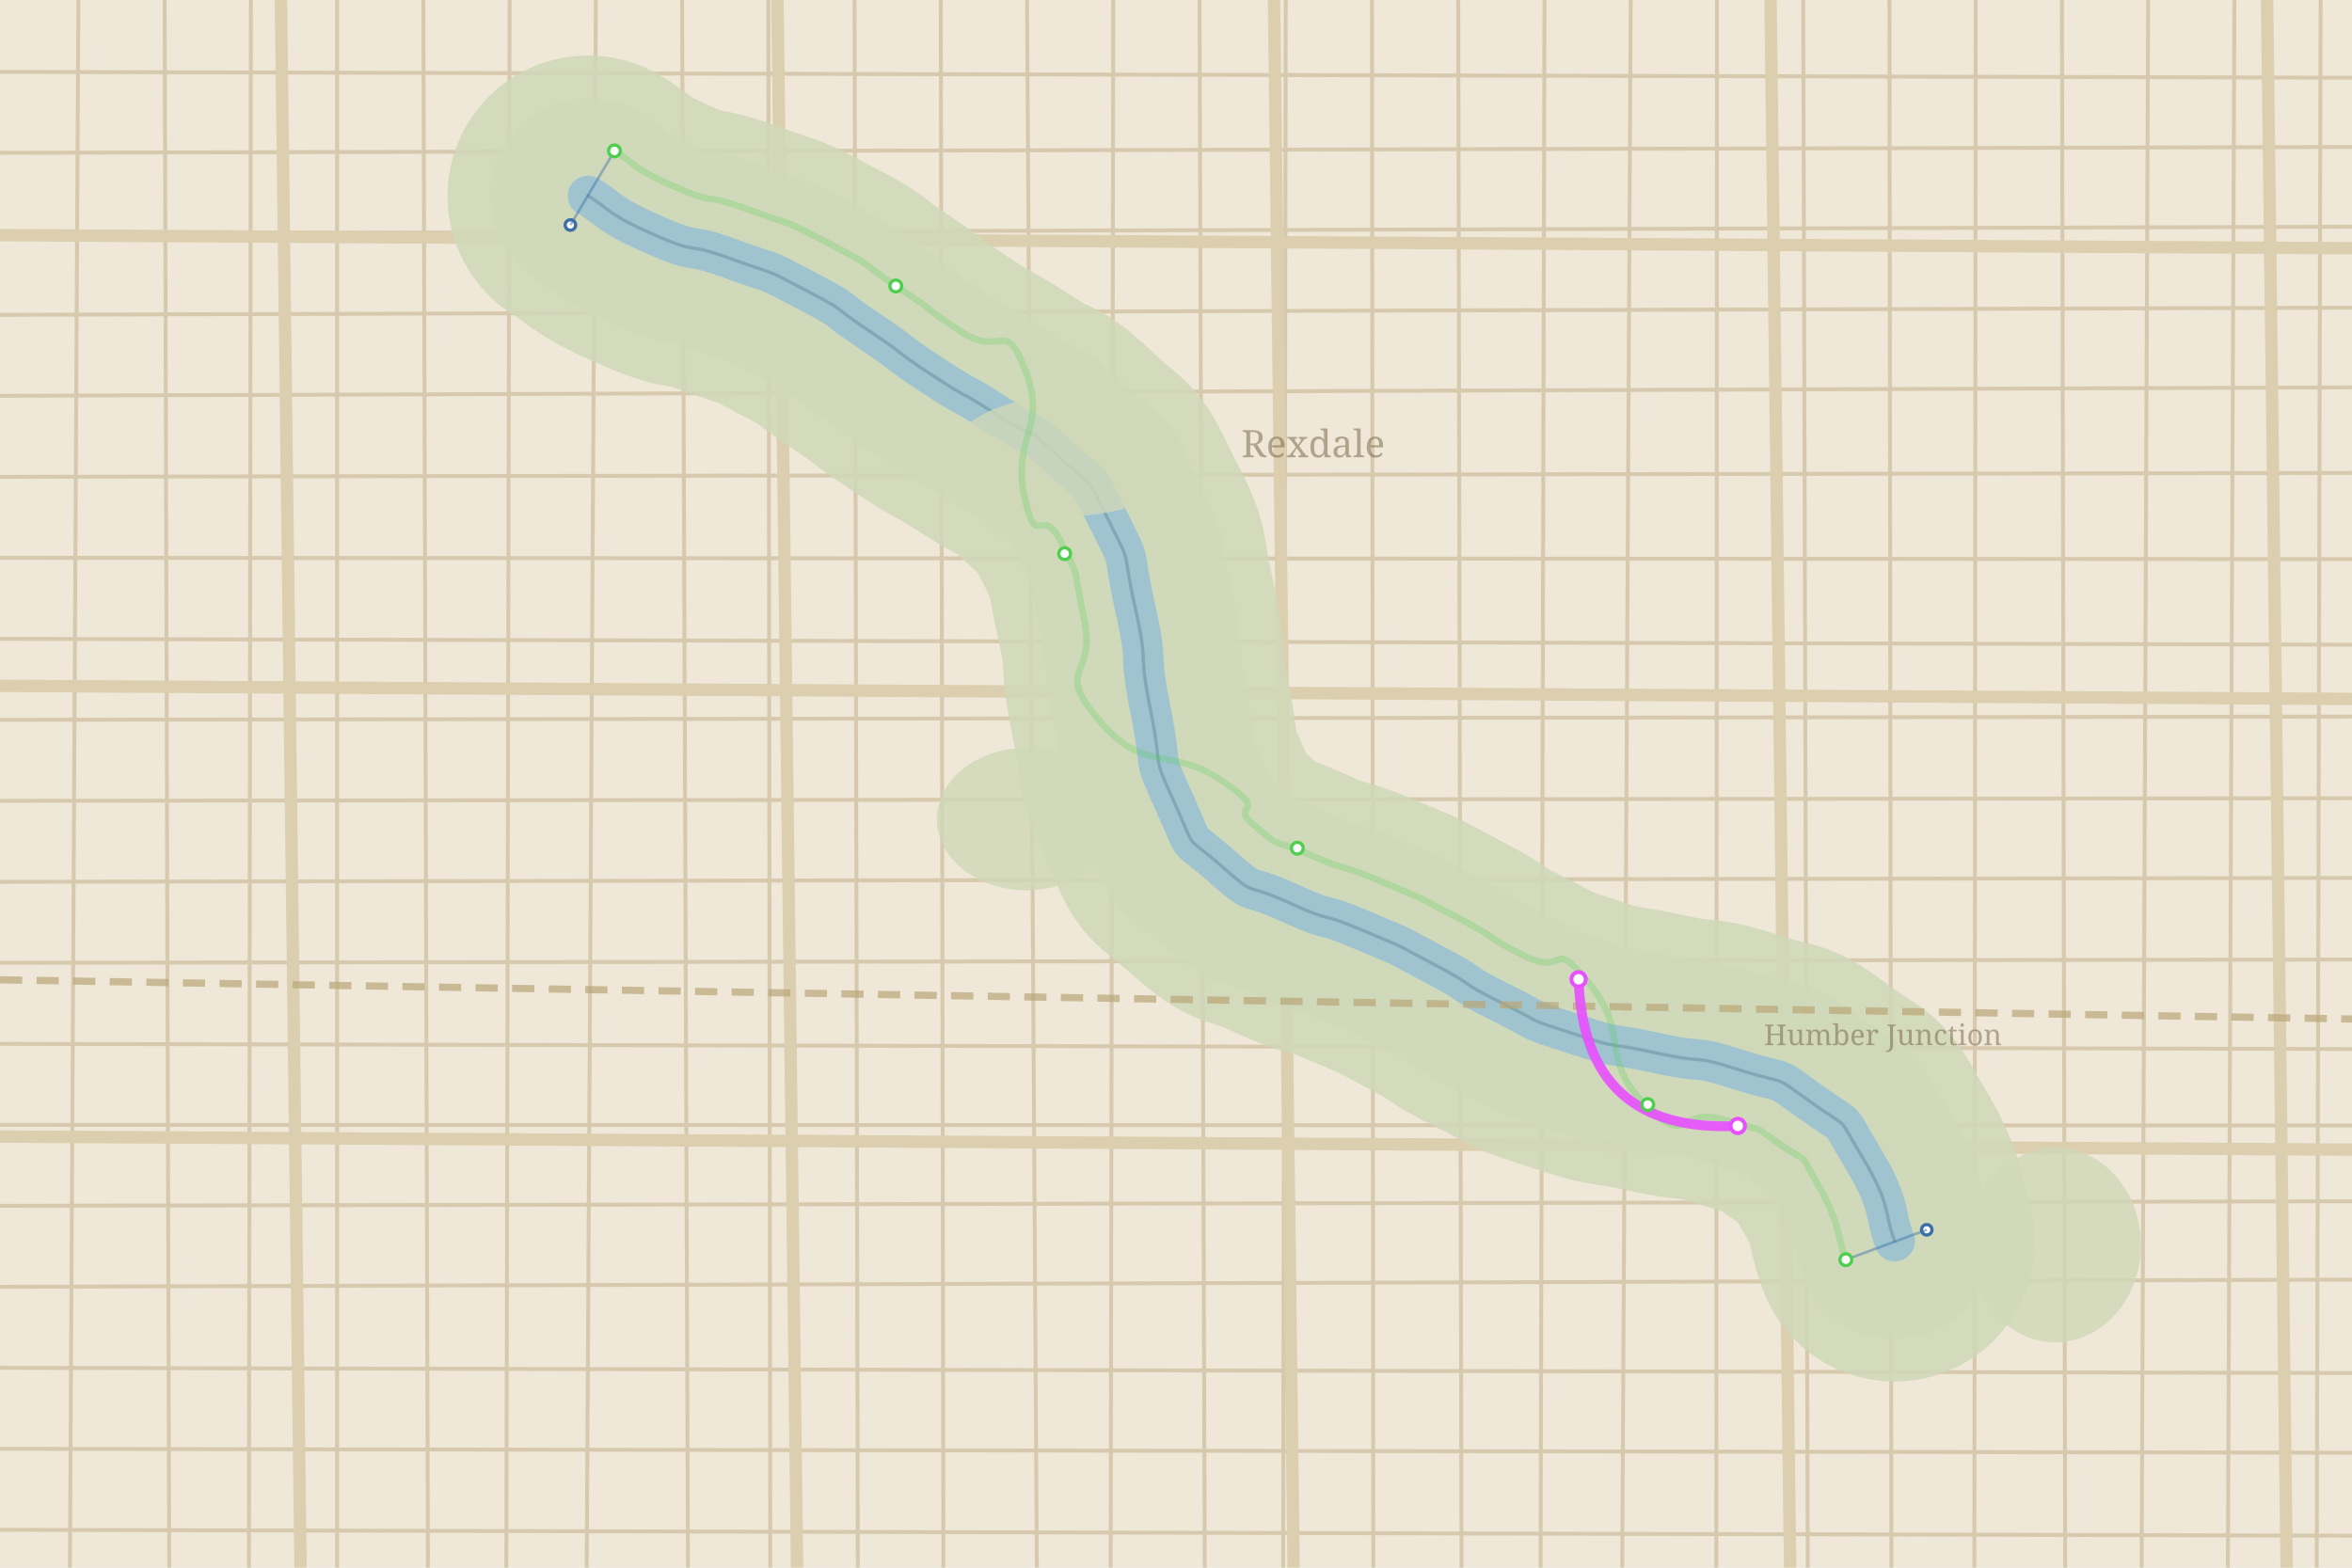
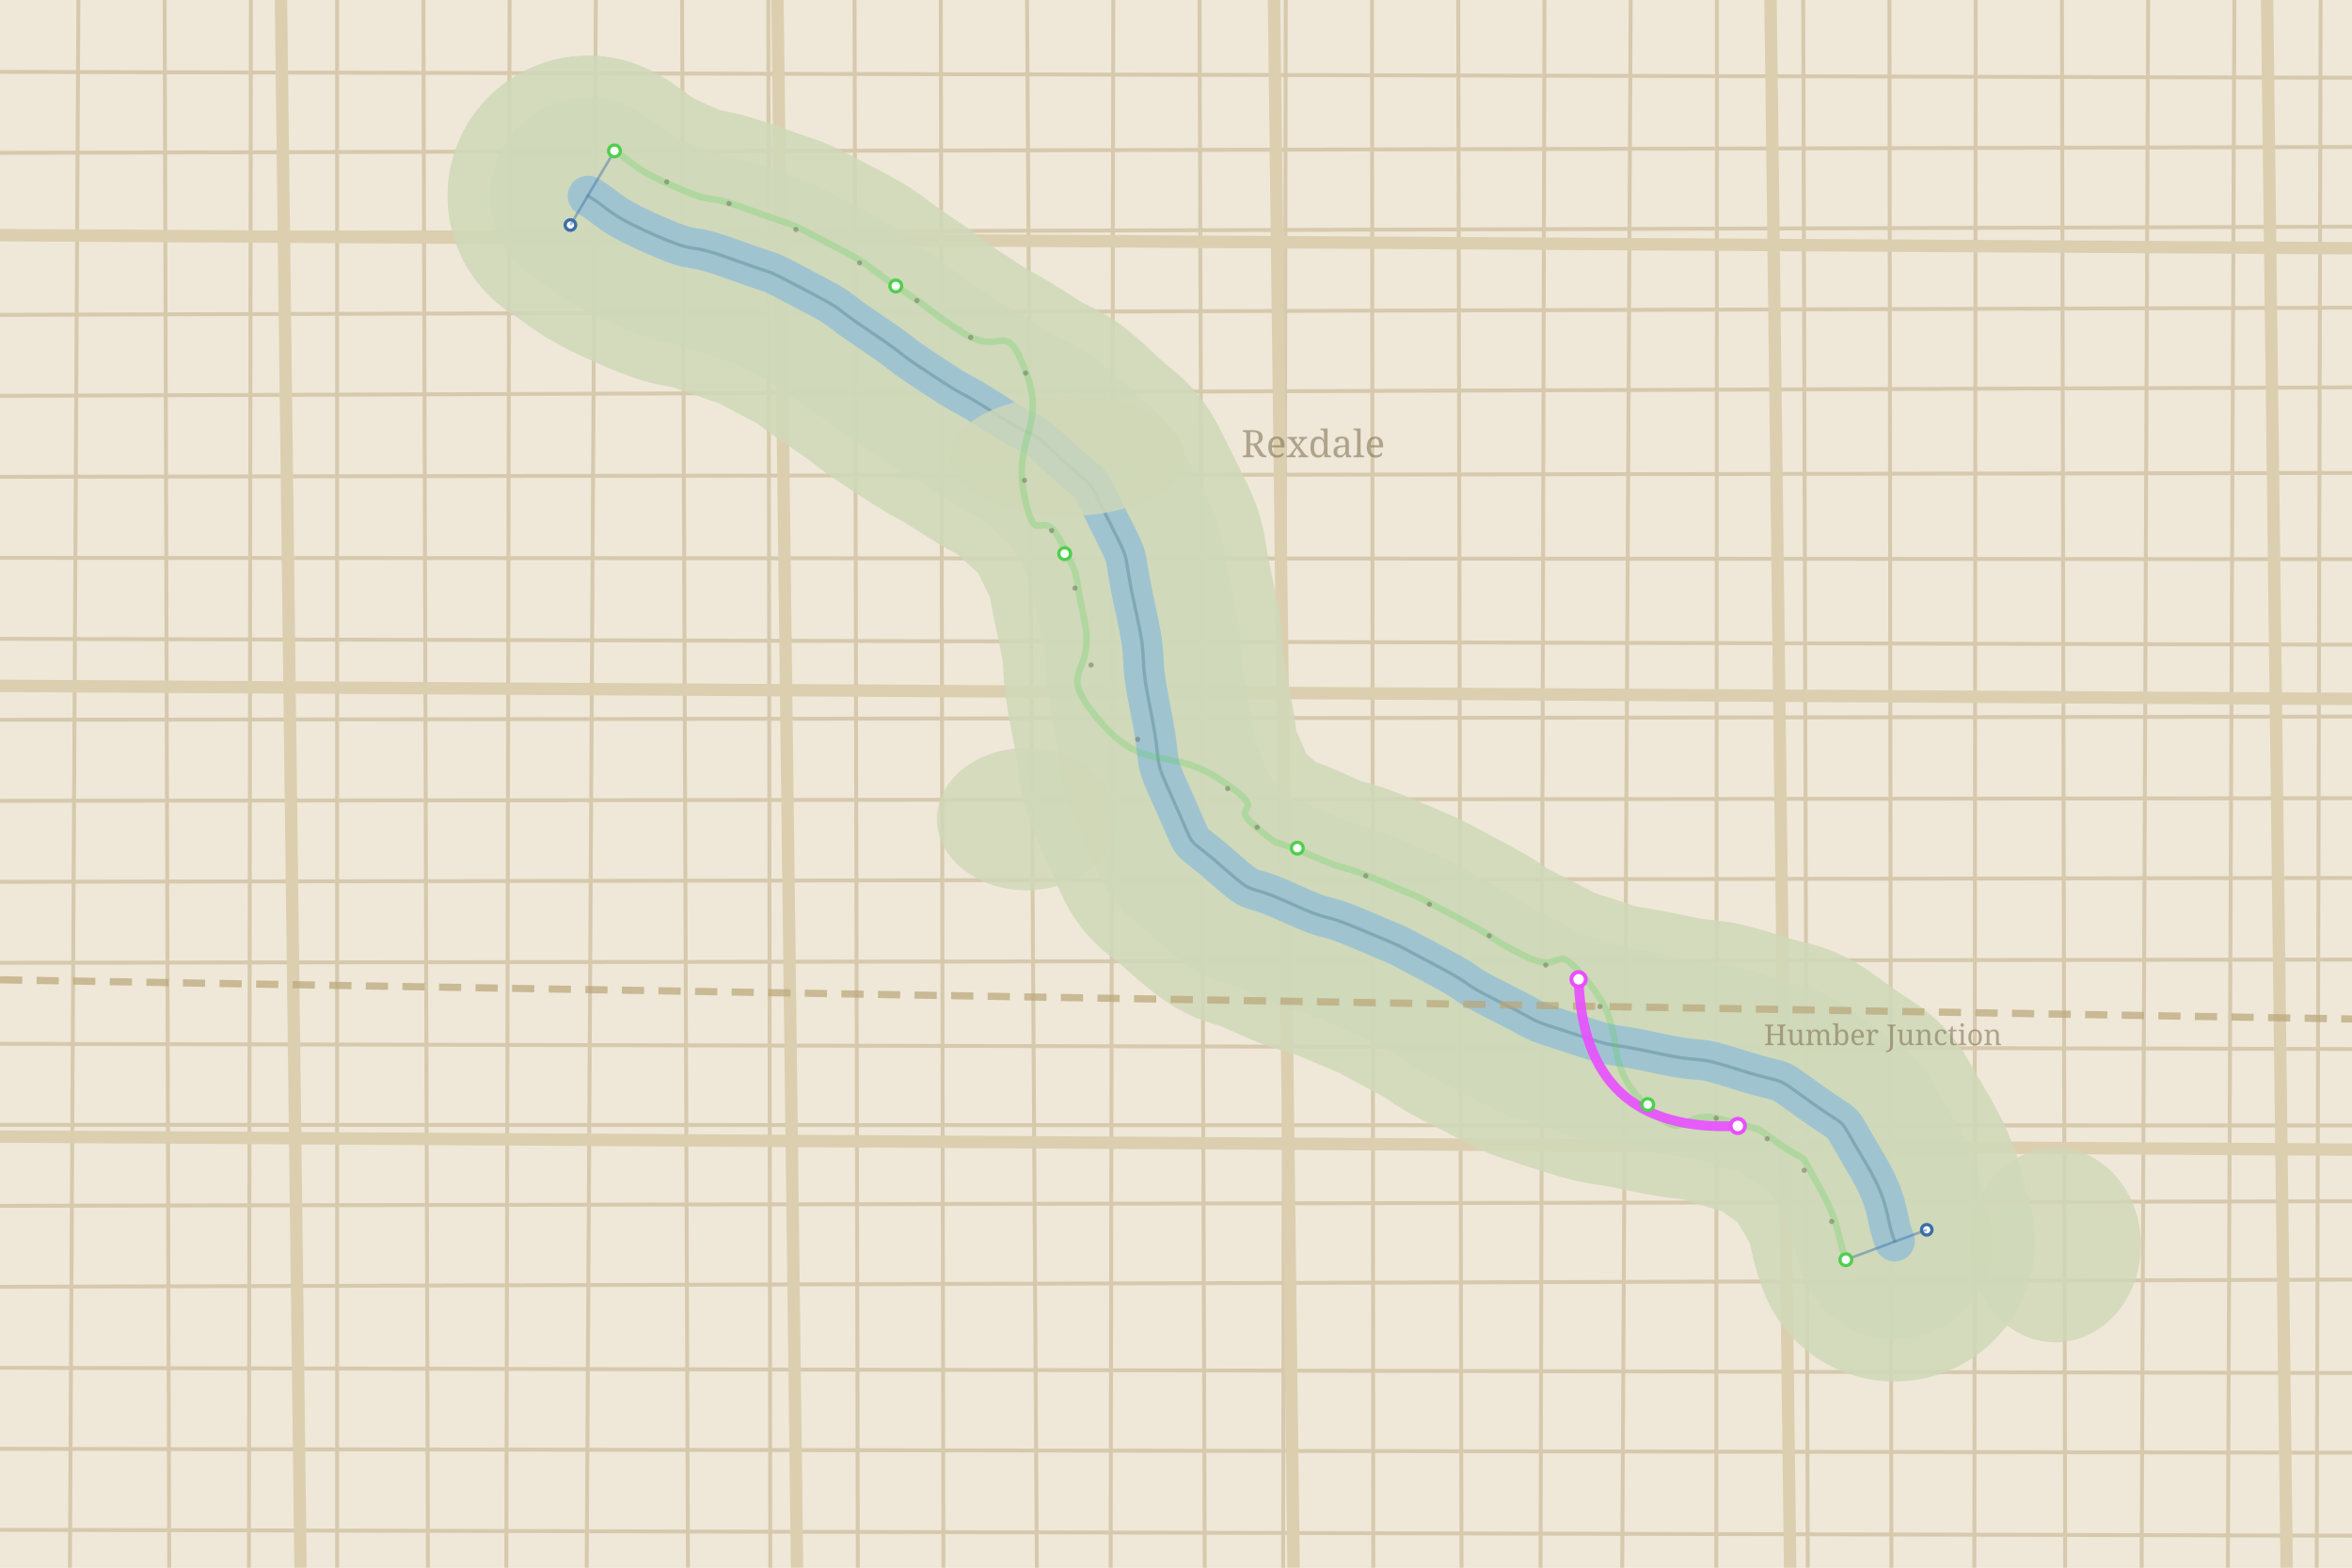
<svg xmlns="http://www.w3.org/2000/svg" width="3600" height="2400" viewBox="0 0 3600 2400">
  <g id="background">
    <rect width="3600" height="2400" fill="#efe8d8" />
  </g>
  <g id="topo">
    <g id="roads">
      <line x1="120" y1="0" x2="107" y2="2400" stroke="#d6c9ad" stroke-width="6" />
      <line x1="252" y1="0" x2="259" y2="2400" stroke="#d6c9ad" stroke-width="6" />
      <line x1="384" y1="0" x2="381" y2="2400" stroke="#d6c9ad" stroke-width="6" />
      <line x1="516" y1="0" x2="516" y2="2400" stroke="#d6c9ad" stroke-width="6" />
      <line x1="648" y1="0" x2="655" y2="2400" stroke="#d6c9ad" stroke-width="6" />
      <line x1="780" y1="0" x2="775" y2="2400" stroke="#d6c9ad" stroke-width="6" />
      <line x1="912" y1="0" x2="898" y2="2400" stroke="#d6c9ad" stroke-width="6" />
      <line x1="1044" y1="0" x2="1053" y2="2400" stroke="#d6c9ad" stroke-width="6" />
      <line x1="1176" y1="0" x2="1179" y2="2400" stroke="#d6c9ad" stroke-width="6" />
      <line x1="1308" y1="0" x2="1313" y2="2400" stroke="#d6c9ad" stroke-width="6" />
      <line x1="1440" y1="0" x2="1444" y2="2400" stroke="#d6c9ad" stroke-width="6" />
      <line x1="1572" y1="0" x2="1587" y2="2400" stroke="#d6c9ad" stroke-width="6" />
      <line x1="1704" y1="0" x2="1700" y2="2400" stroke="#d6c9ad" stroke-width="6" />
      <line x1="1836" y1="0" x2="1844" y2="2400" stroke="#d6c9ad" stroke-width="6" />
      <line x1="1968" y1="0" x2="1964" y2="2400" stroke="#d6c9ad" stroke-width="6" />
      <line x1="2100" y1="0" x2="2102" y2="2400" stroke="#d6c9ad" stroke-width="6" />
      <line x1="2232" y1="0" x2="2237" y2="2400" stroke="#d6c9ad" stroke-width="6" />
      <line x1="2364" y1="0" x2="2358" y2="2400" stroke="#d6c9ad" stroke-width="6" />
      <line x1="2496" y1="0" x2="2483" y2="2400" stroke="#d6c9ad" stroke-width="6" />
      <line x1="2628" y1="0" x2="2627" y2="2400" stroke="#d6c9ad" stroke-width="6" />
      <line x1="2760" y1="0" x2="2767" y2="2400" stroke="#d6c9ad" stroke-width="6" />
      <line x1="2892" y1="0" x2="2895" y2="2400" stroke="#d6c9ad" stroke-width="6" />
      <line x1="3024" y1="0" x2="3022" y2="2400" stroke="#d6c9ad" stroke-width="6" />
      <line x1="3156" y1="0" x2="3161" y2="2400" stroke="#d6c9ad" stroke-width="6" />
      <line x1="3288" y1="0" x2="3278" y2="2400" stroke="#d6c9ad" stroke-width="6" />
      <line x1="3420" y1="0" x2="3410" y2="2400" stroke="#d6c9ad" stroke-width="6" />
      <line x1="3552" y1="0" x2="3546" y2="2400" stroke="#d6c9ad" stroke-width="6" />
      <line x1="0" y1="110" x2="3600" y2="119" stroke="#d6c9ad" stroke-width="6" />
      <line x1="0" y1="234" x2="3600" y2="225" stroke="#d6c9ad" stroke-width="6" />
      <line x1="0" y1="358" x2="3600" y2="347" stroke="#d6c9ad" stroke-width="6" />
      <line x1="0" y1="482" x2="3600" y2="471" stroke="#d6c9ad" stroke-width="6" />
      <line x1="0" y1="606" x2="3600" y2="593" stroke="#d6c9ad" stroke-width="6" />
      <line x1="0" y1="730" x2="3600" y2="724" stroke="#d6c9ad" stroke-width="6" />
      <line x1="0" y1="854" x2="3600" y2="856" stroke="#d6c9ad" stroke-width="6" />
      <line x1="0" y1="978" x2="3600" y2="987" stroke="#d6c9ad" stroke-width="6" />
      <line x1="0" y1="1102" x2="3600" y2="1097" stroke="#d6c9ad" stroke-width="6" />
      <line x1="0" y1="1226" x2="3600" y2="1222" stroke="#d6c9ad" stroke-width="6" />
      <line x1="0" y1="1350" x2="3600" y2="1344" stroke="#d6c9ad" stroke-width="6" />
      <line x1="0" y1="1474" x2="3600" y2="1469" stroke="#d6c9ad" stroke-width="6" />
      <line x1="0" y1="1598" x2="3600" y2="1606" stroke="#d6c9ad" stroke-width="6" />
      <line x1="0" y1="1722" x2="3600" y2="1723" stroke="#d6c9ad" stroke-width="6" />
      <line x1="0" y1="1846" x2="3600" y2="1839" stroke="#d6c9ad" stroke-width="6" />
      <line x1="0" y1="1970" x2="3600" y2="1959" stroke="#d6c9ad" stroke-width="6" />
      <line x1="0" y1="2094" x2="3600" y2="2102" stroke="#d6c9ad" stroke-width="6" />
      <line x1="0" y1="2218" x2="3600" y2="2224" stroke="#d6c9ad" stroke-width="6" />
      <line x1="0" y1="2342" x2="3600" y2="2351" stroke="#d6c9ad" stroke-width="6" />
      <line x1="430" y1="0" x2="460" y2="2400" stroke="#dccfb0" stroke-width="19" />
      <line x1="1190" y1="0" x2="1220" y2="2400" stroke="#dccfb0" stroke-width="19" />
      <line x1="1950" y1="0" x2="1980" y2="2400" stroke="#dccfb0" stroke-width="19" />
      <line x1="2710" y1="0" x2="2740" y2="2400" stroke="#dccfb0" stroke-width="19" />
      <line x1="3470" y1="0" x2="3500" y2="2400" stroke="#dccfb0" stroke-width="19" />
      <line x1="0" y1="360" x2="3600" y2="380" stroke="#dccfb0" stroke-width="19" />
      <line x1="0" y1="1050" x2="3600" y2="1070" stroke="#dccfb0" stroke-width="19" />
      <line x1="0" y1="1740" x2="3600" y2="1760" stroke="#dccfb0" stroke-width="19" />
    </g>
    <g id="water">
      <path d="M900.0 300.0 C934.5 320.2 926.5 326.6 1001.5 359.5 C1076.5 392.4 1042.3 368.2 1120.7 396.8 C1199.2 425.5 1160.8 406.4 1232.2 443.8 C1303.6 481.3 1264.8 462.7 1330.8 506.9 C1396.8 551.2 1359.8 530.3 1426.3 574.0 C1492.8 617.6 1459.6 592.0 1526.4 635.2 C1593.2 678.5 1565.0 646.6 1622.8 701.1 C1680.5 755.6 1657.3 717.6 1696.3 795.5 C1735.3 873.5 1715.5 831.1 1737.5 930.3 C1759.6 1029.5 1740.7 986.0 1761.1 1087.3 C1781.4 1188.6 1760.7 1147.4 1797.4 1228.3 C1834.0 1309.2 1809.3 1273.0 1868.9 1325.3 C1928.5 1377.5 1898.4 1348.0 1972.7 1381.9 C2047.0 1415.8 2011.7 1392.7 2087.3 1424.9 C2163.0 1457.1 2123.7 1439.1 2195.1 1476.5 C2266.6 1513.9 2225.0 1498.8 2297.6 1534.9 C2370.1 1570.9 2328.0 1556.4 2408.5 1582.6 C2488.9 1608.8 2447.8 1593.0 2534.2 1611.8 C2620.5 1630.6 2581.6 1612.2 2662.4 1637.9 C2743.2 1663.6 2707.5 1641.2 2771.9 1687.4 C2836.3 1733.6 2808.3 1701.5 2851.8 1773.8 C2895.4 1846.1 2883.6 1857.1 2900.0 1900.0" fill="none" stroke="#cfd8b8" stroke-width="430" stroke-linecap="round" stroke-linejoin="round" opacity=".85" />
      <path d="M900.0 300.0 C934.5 320.2 926.5 326.6 1001.5 359.5 C1076.5 392.4 1042.3 368.2 1120.7 396.8 C1199.2 425.5 1160.8 406.4 1232.2 443.8 C1303.6 481.3 1264.8 462.7 1330.8 506.9 C1396.8 551.2 1359.8 530.3 1426.3 574.0 C1492.8 617.6 1459.6 592.0 1526.4 635.2 C1593.2 678.5 1565.0 646.6 1622.8 701.1 C1680.5 755.6 1657.3 717.6 1696.3 795.5 C1735.3 873.5 1715.5 831.1 1737.5 930.3 C1759.6 1029.5 1740.7 986.0 1761.1 1087.3 C1781.4 1188.6 1760.7 1147.4 1797.4 1228.3 C1834.0 1309.2 1809.3 1273.0 1868.9 1325.3 C1928.5 1377.5 1898.4 1348.0 1972.7 1381.9 C2047.0 1415.8 2011.7 1392.7 2087.3 1424.9 C2163.0 1457.1 2123.7 1439.1 2195.1 1476.5 C2266.6 1513.9 2225.0 1498.8 2297.6 1534.9 C2370.1 1570.9 2328.0 1556.4 2408.5 1582.6 C2488.9 1608.8 2447.8 1593.0 2534.2 1611.8 C2620.5 1630.6 2581.6 1612.2 2662.4 1637.9 C2743.2 1663.6 2707.5 1641.2 2771.9 1687.4 C2836.3 1733.6 2808.3 1701.5 2851.8 1773.8 C2895.4 1846.1 2883.6 1857.1 2900.0 1900.0" fill="none" stroke="#cfd8b8" stroke-width="300" stroke-linecap="round" stroke-linejoin="round" opacity=".85" />
      <path d="M900.0 300.0 C934.5 320.2 926.5 326.6 1001.5 359.5 C1076.5 392.4 1042.3 368.2 1120.7 396.8 C1199.2 425.5 1160.8 406.4 1232.2 443.8 C1303.6 481.3 1264.8 462.7 1330.8 506.9 C1396.8 551.2 1359.8 530.3 1426.3 574.0 C1492.8 617.6 1459.6 592.0 1526.4 635.2 C1593.2 678.5 1565.0 646.6 1622.8 701.1 C1680.5 755.6 1657.3 717.6 1696.3 795.5 C1735.3 873.5 1715.5 831.1 1737.5 930.3 C1759.6 1029.5 1740.7 986.0 1761.1 1087.3 C1781.4 1188.6 1760.7 1147.4 1797.4 1228.3 C1834.0 1309.2 1809.3 1273.0 1868.9 1325.3 C1928.5 1377.5 1898.4 1348.0 1972.7 1381.9 C2047.0 1415.8 2011.7 1392.7 2087.3 1424.9 C2163.0 1457.1 2123.7 1439.1 2195.1 1476.5 C2266.6 1513.9 2225.0 1498.8 2297.6 1534.9 C2370.1 1570.9 2328.0 1556.4 2408.5 1582.6 C2488.9 1608.8 2447.8 1593.0 2534.2 1611.8 C2620.5 1630.6 2581.6 1612.2 2662.4 1637.9 C2743.2 1663.6 2707.5 1641.2 2771.9 1687.4 C2836.3 1733.6 2808.3 1701.5 2851.8 1773.8 C2895.4 1846.1 2883.6 1857.1 2900.0 1900.0" fill="none" stroke="#9fc4d0" stroke-width="62" stroke-linecap="round" stroke-linejoin="round" />
      <path d="M900.0 300.0 C934.5 320.2 926.5 326.6 1001.5 359.5 C1076.5 392.4 1042.3 368.2 1120.7 396.8 C1199.2 425.5 1160.8 406.4 1232.2 443.8 C1303.6 481.3 1264.8 462.7 1330.8 506.9 C1396.8 551.2 1359.8 530.3 1426.3 574.0 C1492.8 617.6 1459.6 592.0 1526.4 635.2 C1593.2 678.5 1565.0 646.6 1622.8 701.1 C1680.5 755.6 1657.3 717.6 1696.3 795.5 C1735.3 873.5 1715.5 831.1 1737.5 930.3 C1759.6 1029.5 1740.7 986.0 1761.1 1087.3 C1781.4 1188.6 1760.7 1147.4 1797.4 1228.3 C1834.0 1309.2 1809.3 1273.0 1868.9 1325.3 C1928.5 1377.5 1898.4 1348.0 1972.7 1381.9 C2047.0 1415.8 2011.7 1392.7 2087.3 1424.9 C2163.0 1457.1 2123.7 1439.1 2195.1 1476.5 C2266.6 1513.9 2225.0 1498.8 2297.6 1534.9 C2370.1 1570.9 2328.0 1556.4 2408.5 1582.6 C2488.9 1608.8 2447.8 1593.0 2534.2 1611.8 C2620.5 1630.6 2581.6 1612.2 2662.4 1637.9 C2743.2 1663.6 2707.5 1641.2 2771.9 1687.4 C2836.3 1733.6 2808.3 1701.5 2851.8 1773.8 C2895.4 1846.1 2883.6 1857.1 2900.0 1900.0" fill="none" stroke="#5c8595" stroke-width="5" stroke-linecap="round" opacity=".45" />
      <ellipse cx="3146" cy="1906" rx="131" ry="149" fill="#cfd8b8" opacity=".8" />
      <ellipse cx="1571" cy="1254" rx="137" ry="109" fill="#cfd8b8" opacity=".8" />
      <ellipse cx="1634" cy="698" rx="179" ry="92" fill="#cfd8b8" opacity=".8" />
      <line x1="0" y1="1500" x2="3600" y2="1560" stroke="#b9a578" stroke-width="11" stroke-dasharray="34 22" opacity=".7" />
    </g>
    <g id="labels">
      <text x="1900" y="700" font-family="Georgia,serif" font-size="58" fill="#7a6a4c" opacity=".55">Rexdale</text>
      <text x="2700" y="1600" font-family="Georgia,serif" font-size="44" fill="#7a6a4c" opacity=".55">Humber Junction</text>
    </g>
  </g>
  <path id="route" d="M940.5 231.0 C972.1 249.8 963.0 255.4 1033.6 286.2 C1104.3 317.1 1068.0 292.2 1148.2 321.7 C1228.3 351.2 1192.1 332.6 1269.3 373.0 C1346.6 413.4 1307.1 394.9 1375.4 440.5 C1443.7 486.1 1404.1 463.7 1470.2 507.1 C1536.3 550.5 1536.6 482.3 1569.8 568.1 C1603.0 653.8 1549.2 669.8 1567.9 759.3 C1586.5 848.8 1593.6 767.3 1624.8 831.3 C1655.9 895.4 1639.8 855.3 1659.4 947.7 C1679.1 1040.1 1610.9 1018.9 1682.6 1103.1 C1754.3 1187.2 1789.0 1140.2 1870.3 1195.3 C1951.5 1250.3 1875.5 1226.4 1921.6 1265.1 C1967.7 1303.8 1938.9 1279.8 2005.9 1309.1 C2072.9 1338.4 2041.7 1318.5 2118.7 1351.3 C2195.6 1384.1 2159.3 1367.6 2232.2 1405.6 C2305.2 1443.7 2264.8 1428.9 2333.2 1463.2 C2401.5 1497.5 2370.7 1429.4 2433.2 1506.5 C2495.8 1583.6 2447.5 1619.4 2517.1 1690.0 C2586.8 1760.6 2567.4 1692.9 2638.2 1714.2 C2708.9 1735.4 2675.9 1718.1 2725.3 1752.4 C2774.6 1786.7 2749.3 1755.2 2783.3 1815.1 C2817.3 1875.0 2811.0 1890.0 2825.3 1928.5" fill="none" stroke="#4ecf4e" stroke-width="10" stroke-linecap="round" opacity=".25" />
  <g id="wishful">
    <path d="M2416.2 1499.2 Q2424.2 1735.0 2659.9 1723.7" fill="none" stroke="#e84fff" stroke-width="15" stroke-linecap="round" opacity=".9" />
    <circle cx="2416.2" cy="1499.2" r="11" fill="#fff" stroke="#e84fff" stroke-width="6" />
    <circle cx="2659.9" cy="1723.7" r="11" fill="#fff" stroke="#e84fff" stroke-width="6" />
  </g>
  <g id="crossings">
    <circle id="link-1" cx="873.1" cy="344.5" r="8" fill="#fff" stroke="#3b6ea8" stroke-width="5" />
    <line x1="940.5" y1="231.0" x2="873.1" y2="344.5" stroke="#3b6ea8" stroke-width="4" opacity=".45" />
    <circle id="link-2" cx="2949.1" cy="1882.7" r="8" fill="#fff" stroke="#3b6ea8" stroke-width="5" />
    <line x1="2825.3" y1="1928.5" x2="2949.1" y2="1882.7" stroke="#3b6ea8" stroke-width="4" opacity=".45" />
  </g>
+   <g id="heights">
+     <circle id="h-156" cx="1020.5" cy="278.5" r="4" fill="#6f6a5e" opacity=".5" />
+     <circle id="h-155" cx="1116.0" cy="311.7" r="4" fill="#6f6a5e" opacity=".5" />
+     <circle id="h-153" cx="1218.2" cy="351.3" r="4" fill="#6f6a5e" opacity=".5" />
+     <circle id="h-152" cx="1315.7" cy="402.5" r="4" fill="#6f6a5e" opacity=".5" />
+     <circle id="h-150" cx="1403.5" cy="460.2" r="4" fill="#6f6a5e" opacity=".5" />
+     <circle id="h-148" cx="1485.7" cy="516.6" r="4" fill="#6f6a5e" opacity=".5" />
+     <circle id="h-145" cx="1569.8" cy="571.1" r="4" fill="#6f6a5e" opacity=".5" />
+     <circle id="h-143" cx="1568.1" cy="735.4" r="4" fill="#6f6a5e" opacity=".5" />
+     <circle id="h-140" cx="1609.7" cy="812.2" r="4" fill="#6f6a5e" opacity=".5" />
+     <circle id="h-138" cx="1645.4" cy="900.4" r="4" fill="#6f6a5e" opacity=".5" />
+     <circle id="h-136" cx="1670.0" cy="1018.1" r="4" fill="#6f6a5e" opacity=".5" />
+     <circle id="h-134" cx="1741.3" cy="1131.9" r="4" fill="#6f6a5e" opacity=".5" />
+     <circle id="h-132" cx="1879.1" cy="1207.3" r="4" fill="#6f6a5e" opacity=".5" />
+     <circle id="h-130" cx="1924.2" cy="1266.5" r="4" fill="#6f6a5e" opacity=".5" />
+     <circle id="h-125" cx="2090.5" cy="1340.8" r="4" fill="#6f6a5e" opacity=".5" />
+     <circle id="h-122" cx="2187.9" cy="1384.4" r="4" fill="#6f6a5e" opacity=".5" />
+     <circle id="h-120" cx="2279.5" cy="1432.6" r="4" fill="#6f6a5e" opacity=".5" />
+     <circle id="h-117" cx="2366.0" cy="1477.4" r="4" fill="#6f6a5e" opacity=".5" />
+     <circle id="h-115" cx="2448.9" cy="1540.9" r="4" fill="#6f6a5e" opacity=".5" />
+     <circle id="h-110" cx="2626.8" cy="1711.9" r="4" fill="#6f6a5e" opacity=".5" />
+     <circle id="h-109" cx="2704.9" cy="1743.4" r="4" fill="#6f6a5e" opacity=".5" />
+     <circle id="h-107" cx="2761.6" cy="1791.6" r="4" fill="#6f6a5e" opacity=".5" />
+     <circle id="h-105" cx="2803.6" cy="1870.0" r="4" fill="#6f6a5e" opacity=".5" />
+   </g>
  <g id="waypoints">
    <circle id="wp-1" cx="940.5" cy="231.0" r="9" fill="#fff" stroke="#4ecf4e" stroke-width="5" />
    <circle id="wp-2" cx="1371.1" cy="437.8" r="9" fill="#fff" stroke="#4ecf4e" stroke-width="5" />
    <circle id="wp-3" cx="1629.6" cy="847.6" r="9" fill="#fff" stroke="#4ecf4e" stroke-width="5" />
    <circle id="wp-4" cx="1985.7" cy="1298.5" r="9" fill="#fff" stroke="#4ecf4e" stroke-width="5" />
    <circle id="wp-5" cx="2522.0" cy="1691.0" r="9" fill="#fff" stroke="#4ecf4e" stroke-width="5" />
    <circle id="wp-6" cx="2825.3" cy="1928.5" r="9" fill="#fff" stroke="#4ecf4e" stroke-width="5" />
  </g>
</svg>
